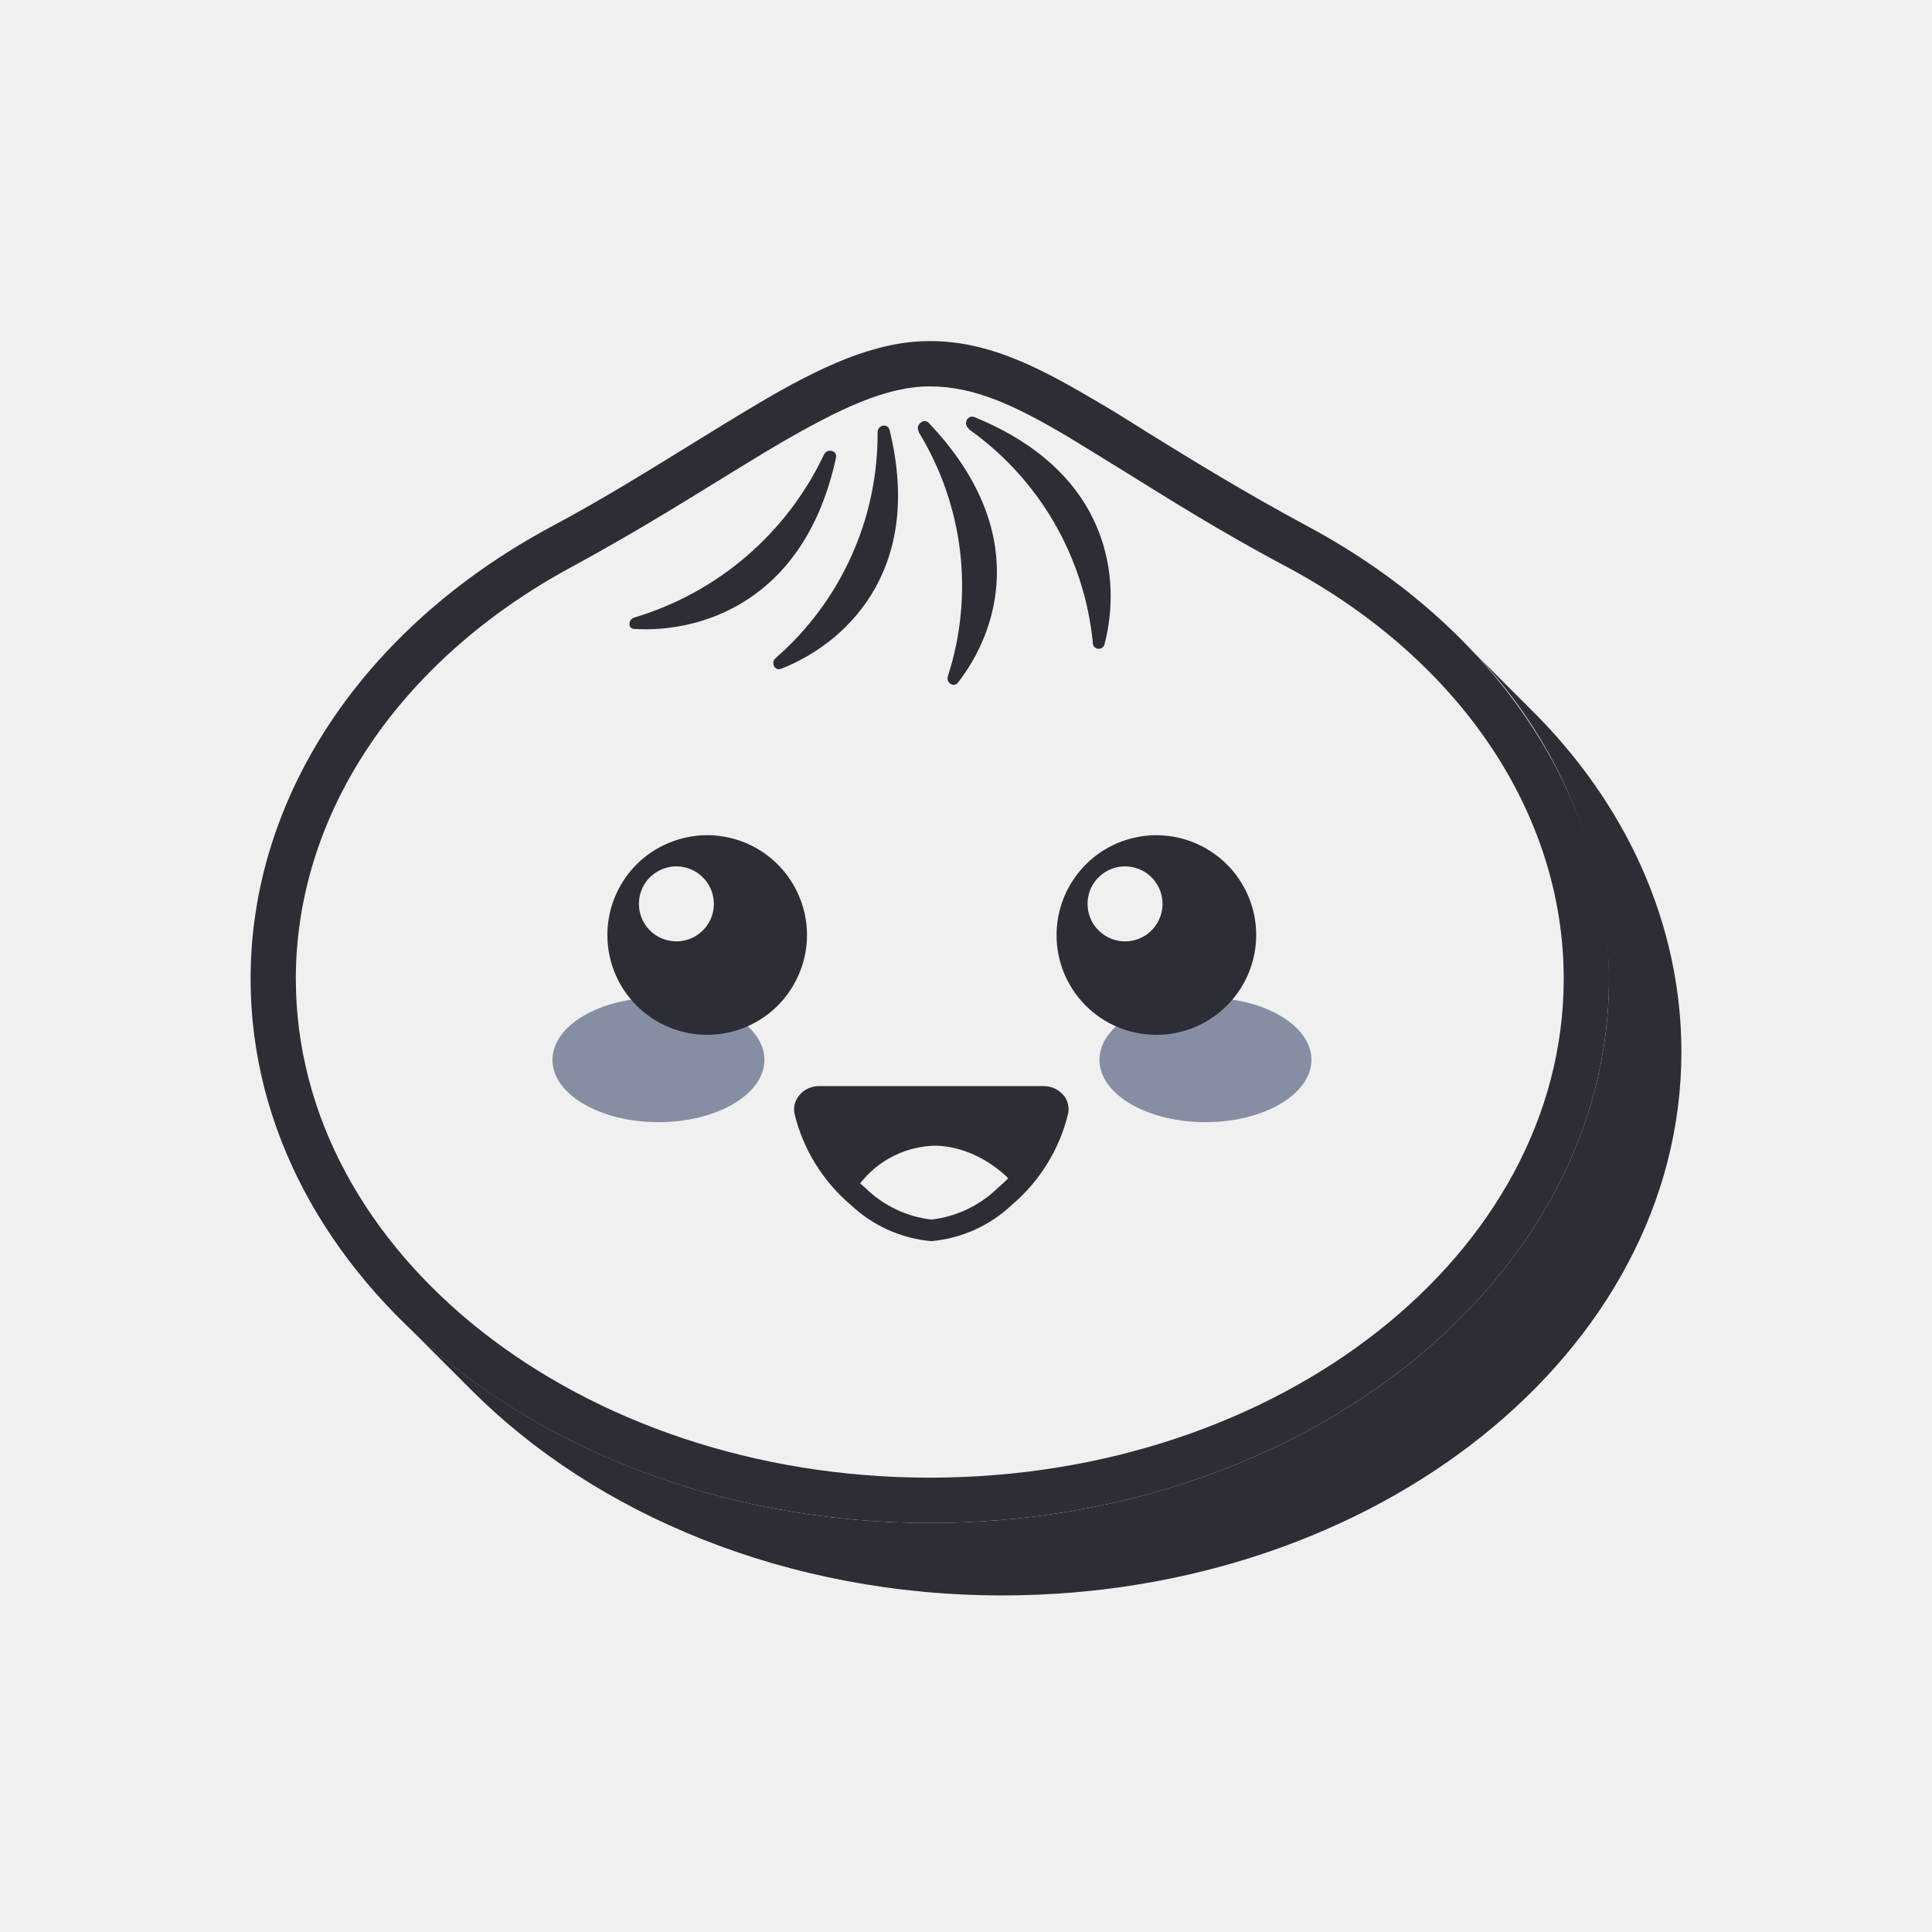
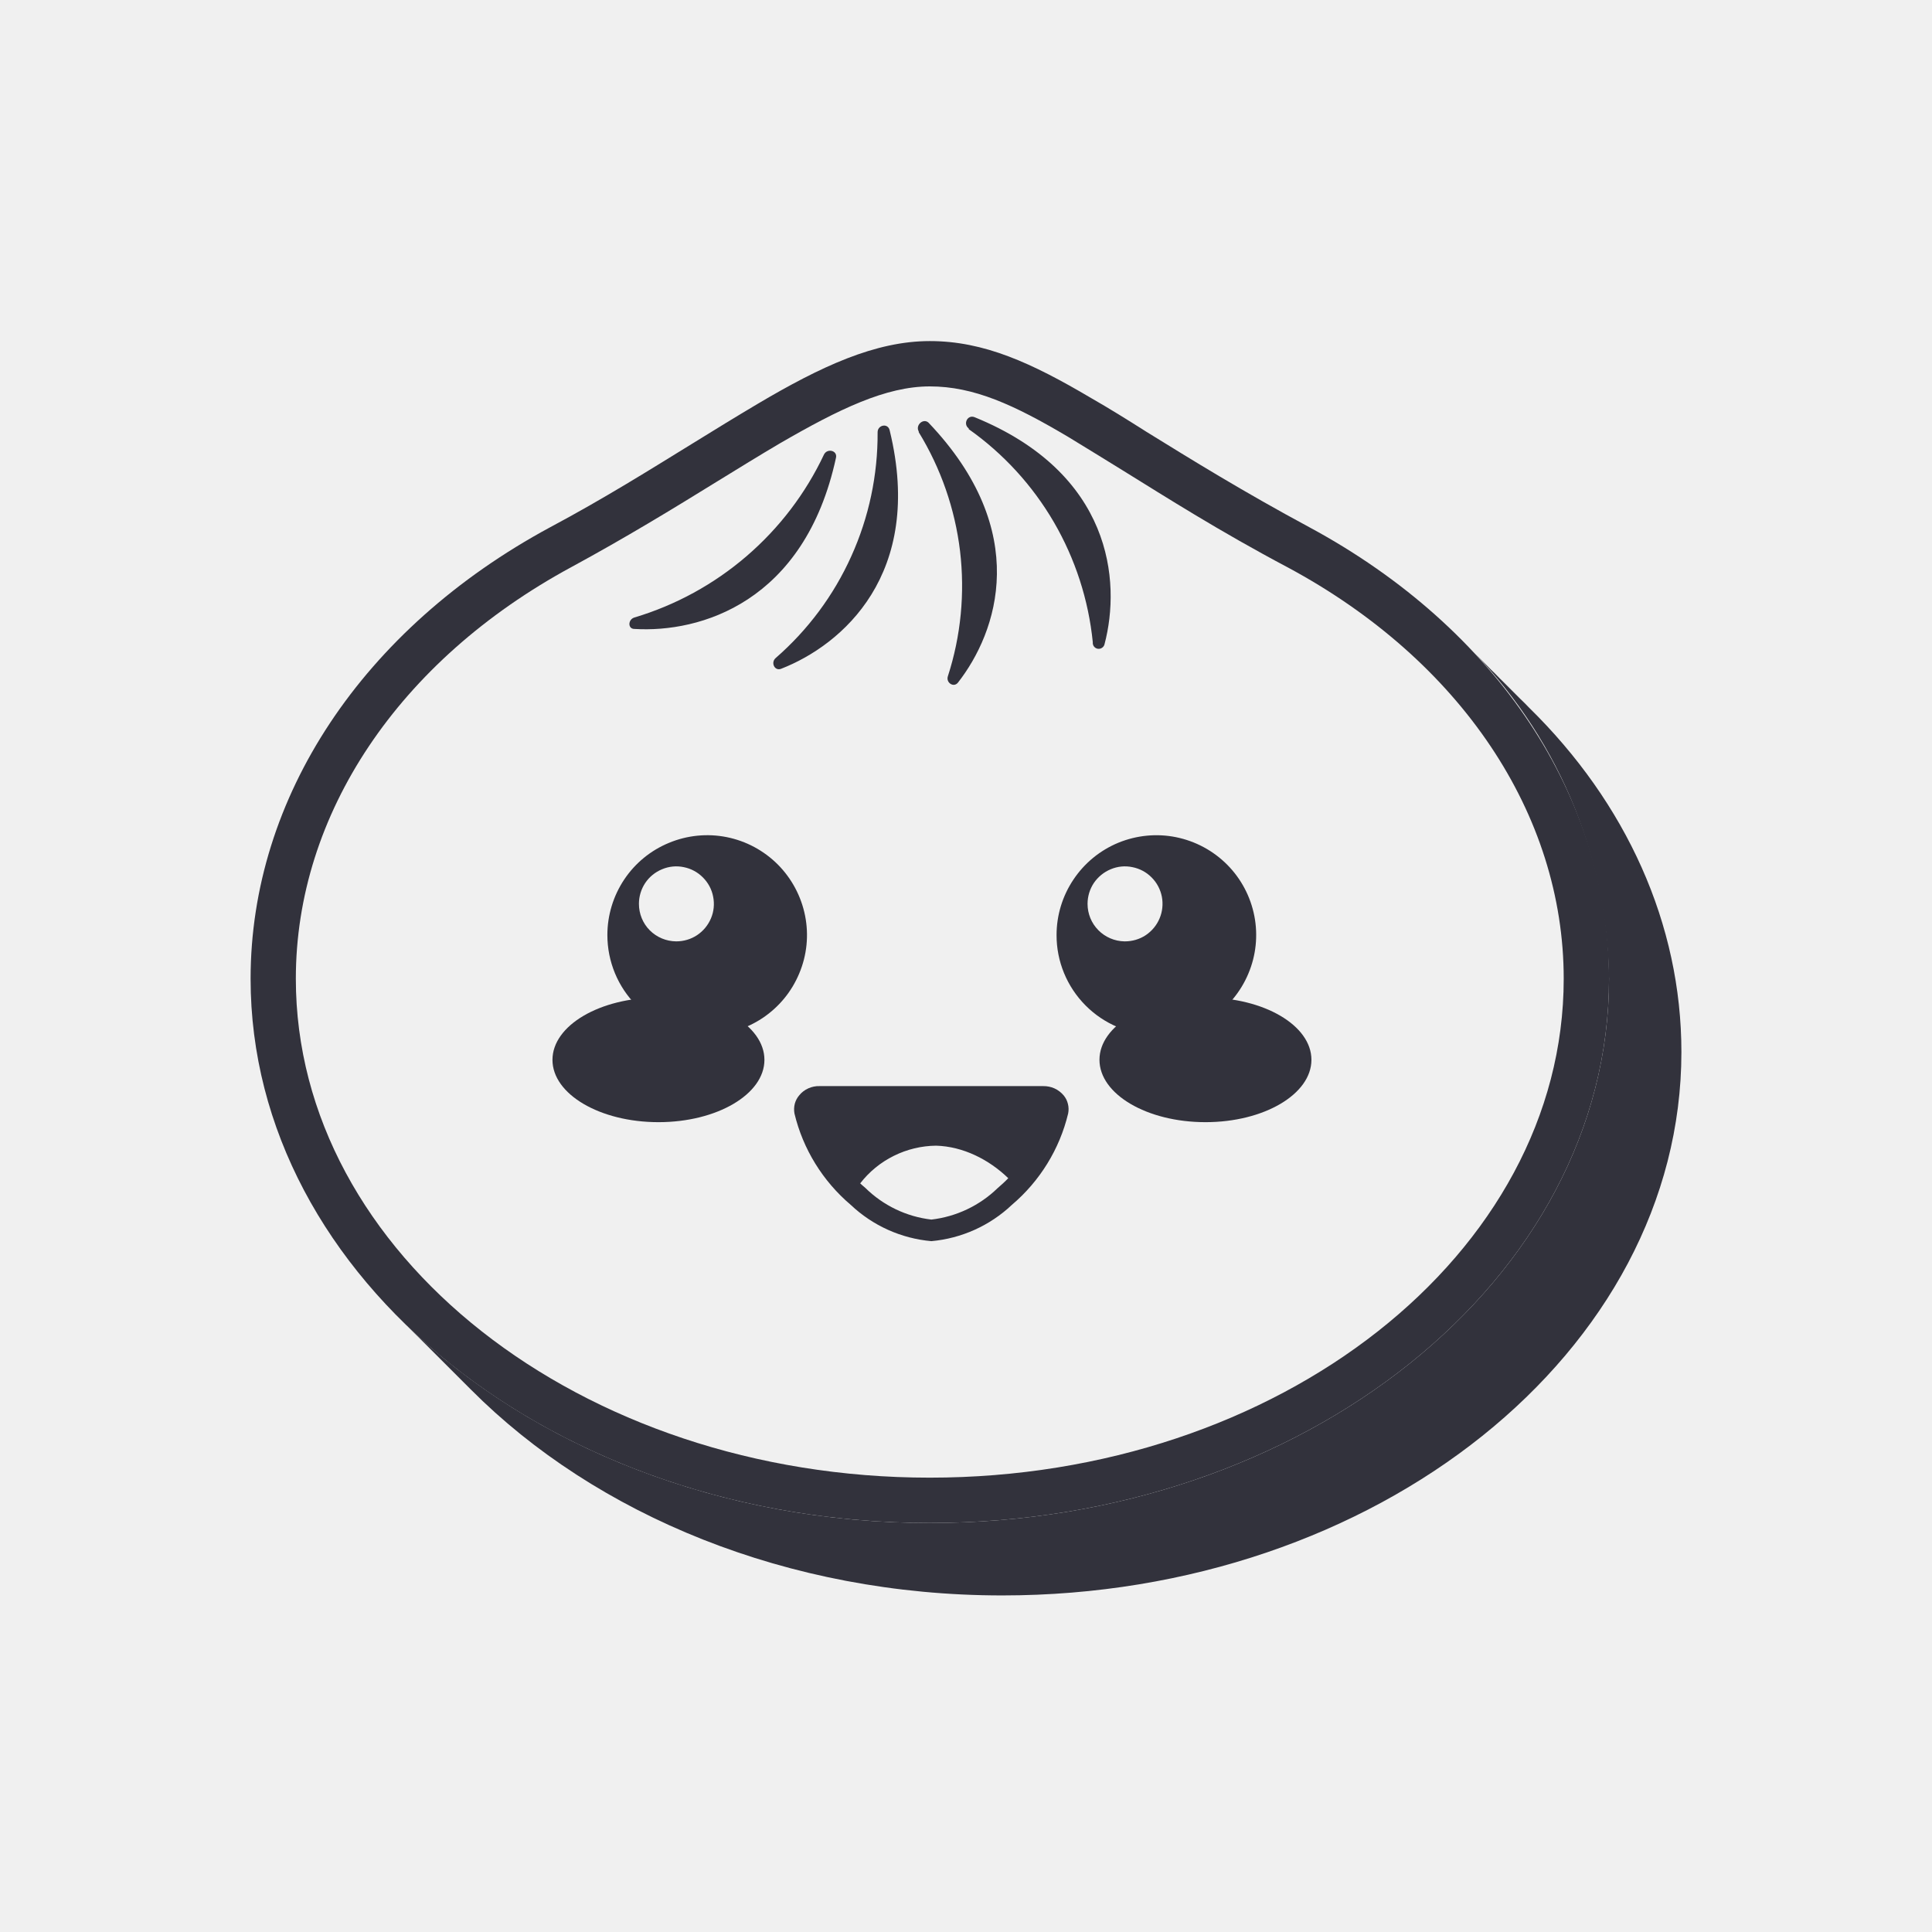
<svg xmlns="http://www.w3.org/2000/svg" width="24" height="24" viewBox="0 0 24 24" fill="none">
  <g clip-path="url(#clip0_12405_3859)">
-     <path d="M18.995 8.791C18.959 8.753 18.921 8.715 18.883 8.679C18.845 8.643 18.808 8.602 18.77 8.566C18.732 8.53 18.696 8.49 18.658 8.454C18.619 8.418 18.584 8.377 18.545 8.341C18.507 8.306 18.471 8.265 18.433 8.229C18.395 8.193 18.358 8.152 18.32 8.117C18.282 8.081 18.246 8.04 18.208 8.004C19.324 9.101 19.963 10.593 19.988 12.158C19.988 15.886 16.203 18.919 11.55 18.919C8.944 18.919 6.613 17.967 5.063 16.475L5.176 16.588L5.288 16.7L5.401 16.813L5.513 16.925L5.626 17.038L5.738 17.15L5.851 17.263C7.399 18.817 9.781 19.819 12.45 19.819C17.103 19.819 20.887 16.786 20.887 13.069C20.887 11.48 20.203 9.975 18.995 8.791Z" fill="#2D2D36" />
-     <path fill-rule="evenodd" clip-rule="evenodd" d="M10.902 5.369C10.905 5.901 10.794 6.426 10.575 6.91C10.357 7.395 10.036 7.826 9.635 8.175C9.572 8.231 9.622 8.339 9.703 8.308C10.461 8.013 11.485 7.131 11.053 5.351C11.035 5.25 10.902 5.277 10.902 5.369ZM11.413 5.369C11.688 5.818 11.863 6.322 11.926 6.845C11.988 7.368 11.937 7.899 11.775 8.4C11.748 8.479 11.845 8.546 11.899 8.481C12.392 7.851 12.821 6.6 11.534 5.25C11.469 5.191 11.368 5.282 11.413 5.36V5.369ZM12.034 5.331C12.465 5.636 12.826 6.03 13.092 6.487C13.357 6.943 13.522 7.451 13.575 7.977C13.573 7.996 13.578 8.015 13.589 8.03C13.601 8.046 13.618 8.056 13.636 8.059C13.655 8.062 13.675 8.058 13.69 8.047C13.706 8.037 13.717 8.02 13.721 8.002C13.928 7.216 13.811 5.878 12.108 5.183C12.018 5.146 11.96 5.268 12.034 5.322V5.331ZM7.88 7.671C8.393 7.518 8.868 7.258 9.274 6.909C9.68 6.56 10.008 6.13 10.236 5.646C10.277 5.565 10.405 5.596 10.385 5.686C9.995 7.487 8.693 7.862 7.883 7.813C7.797 7.815 7.799 7.696 7.88 7.671Z" fill="#2D2D36" />
-     <path d="M11.55 18.919C6.897 18.919 3.113 15.886 3.113 12.158C3.113 9.908 4.503 7.808 6.832 6.551C7.507 6.191 8.085 5.828 8.6 5.511C8.884 5.335 9.152 5.171 9.41 5.018C10.2 4.55 10.875 4.237 11.55 4.237C12.225 4.237 12.815 4.508 13.553 4.944C13.777 5.072 14.002 5.212 14.243 5.365C14.803 5.711 15.436 6.103 16.268 6.551C18.597 7.808 19.988 9.905 19.988 12.158C19.988 15.886 16.203 18.919 11.55 18.919ZM11.55 4.8C11.005 4.8 10.425 5.081 9.694 5.504C9.44 5.653 9.176 5.817 8.897 5.988C8.373 6.312 7.772 6.679 7.097 7.045C4.955 8.204 3.675 10.114 3.675 12.158C3.675 15.575 7.208 18.356 11.55 18.356C15.893 18.356 19.425 15.575 19.425 12.158C19.425 10.114 18.145 8.204 16 7.05C15.15 6.6 14.486 6.177 13.948 5.844C13.703 5.693 13.478 5.554 13.274 5.43C12.592 5.025 12.095 4.8 11.55 4.8Z" fill="#2D2D36" />
-     <path fill-rule="evenodd" clip-rule="evenodd" d="M12.716 14.624C12.917 14.387 13.062 14.105 13.136 13.8C13.139 13.776 13.137 13.751 13.129 13.728C13.121 13.704 13.109 13.683 13.091 13.666C13.074 13.648 13.053 13.635 13.03 13.627C13.007 13.618 12.983 13.615 12.958 13.618H10.182C10.157 13.615 10.133 13.617 10.109 13.626C10.086 13.634 10.065 13.647 10.047 13.665C10.03 13.682 10.017 13.704 10.009 13.727C10.001 13.751 9.999 13.775 10.002 13.8C10.085 14.15 10.261 14.47 10.509 14.727C10.631 14.547 10.794 14.397 10.985 14.291C11.181 14.182 11.4 14.123 11.624 14.117C11.834 14.124 12.04 14.174 12.229 14.263C12.414 14.35 12.579 14.473 12.716 14.624Z" fill="#2D2D36" />
-     <path fill-rule="evenodd" clip-rule="evenodd" d="M10.569 14.968C10.842 15.226 11.195 15.385 11.57 15.418C11.944 15.384 12.296 15.226 12.569 14.968C12.917 14.673 13.163 14.275 13.269 13.832C13.277 13.792 13.276 13.752 13.266 13.713C13.257 13.674 13.238 13.637 13.213 13.607C13.181 13.57 13.143 13.54 13.098 13.52C13.055 13.501 13.007 13.491 12.958 13.492H10.182C10.134 13.49 10.086 13.5 10.041 13.52C9.997 13.54 9.958 13.569 9.928 13.607C9.902 13.637 9.883 13.674 9.873 13.712C9.863 13.751 9.862 13.792 9.869 13.832C9.975 14.275 10.221 14.673 10.569 14.968ZM10.135 13.773C10.137 13.768 10.146 13.753 10.182 13.753L12.958 13.757C12.967 13.756 12.976 13.758 12.984 13.761C12.992 13.765 12.998 13.77 13.003 13.777C12.942 14.028 12.829 14.261 12.675 14.464C12.389 14.193 12.011 14.011 11.617 14.005C11.406 14.007 11.198 14.055 11.008 14.147C10.82 14.238 10.654 14.369 10.522 14.53C10.337 14.312 10.204 14.053 10.135 13.773ZM10.664 14.68C10.671 14.687 10.678 14.694 10.686 14.7C10.797 14.556 10.94 14.439 11.104 14.358C11.267 14.277 11.446 14.234 11.629 14.232C11.964 14.242 12.284 14.403 12.525 14.636C12.483 14.68 12.438 14.721 12.391 14.761C12.168 14.977 11.879 15.114 11.57 15.15C11.26 15.114 10.971 14.975 10.749 14.756C10.72 14.732 10.691 14.706 10.664 14.68Z" fill="#2D2D36" />
-     <path d="M14.975 13.94C15.701 13.94 16.291 13.593 16.291 13.165C16.291 12.738 15.701 12.392 14.975 12.392C14.248 12.392 13.658 12.738 13.658 13.165C13.658 13.593 14.248 13.94 14.975 13.94Z" fill="#868EA3" />
-     <path d="M8.18 13.94C7.453 13.94 6.863 13.593 6.863 13.166C6.863 12.738 7.453 12.392 8.18 12.392C8.907 12.392 9.496 12.738 9.496 13.166C9.496 13.593 8.907 13.94 8.18 13.94Z" fill="#868EA3" />
-     <path fill-rule="evenodd" clip-rule="evenodd" d="M9.472 12.647C9.268 12.783 9.028 12.855 8.782 12.855C8.454 12.854 8.139 12.723 7.907 12.491C7.675 12.259 7.545 11.944 7.545 11.615C7.545 11.37 7.618 11.13 7.754 10.926C7.89 10.722 8.084 10.563 8.311 10.47C8.537 10.376 8.787 10.351 9.027 10.399C9.268 10.447 9.489 10.566 9.662 10.739C9.835 10.913 9.953 11.134 10.001 11.375C10.049 11.615 10.024 11.865 9.929 12.091C9.835 12.318 9.676 12.511 9.472 12.647ZM15.047 12.65C14.842 12.786 14.601 12.857 14.356 12.855C14.028 12.853 13.715 12.722 13.484 12.489C13.254 12.257 13.124 11.943 13.125 11.615C13.125 11.37 13.198 11.13 13.335 10.926C13.471 10.722 13.665 10.563 13.892 10.469C14.119 10.376 14.369 10.351 14.61 10.4C14.851 10.449 15.072 10.568 15.245 10.742C15.418 10.916 15.535 11.138 15.582 11.379C15.629 11.62 15.603 11.87 15.507 12.096C15.412 12.322 15.252 12.515 15.047 12.65ZM8.659 11.617C8.582 11.668 8.492 11.694 8.4 11.694C8.277 11.693 8.159 11.644 8.072 11.557C7.985 11.47 7.937 11.351 7.937 11.228C7.937 11.136 7.964 11.046 8.015 10.969C8.066 10.893 8.139 10.833 8.225 10.798C8.31 10.762 8.404 10.753 8.494 10.772C8.584 10.79 8.667 10.834 8.732 10.9C8.797 10.965 8.842 11.048 8.859 11.139C8.877 11.229 8.868 11.323 8.832 11.408C8.796 11.493 8.736 11.566 8.659 11.617ZM14.233 11.617C14.156 11.668 14.066 11.694 13.973 11.694H13.969C13.846 11.692 13.73 11.642 13.644 11.555C13.558 11.468 13.51 11.351 13.51 11.228C13.51 11.136 13.537 11.046 13.588 10.969C13.64 10.893 13.713 10.833 13.798 10.798C13.883 10.762 13.977 10.753 14.067 10.772C14.158 10.79 14.241 10.834 14.306 10.9C14.371 10.965 14.415 11.048 14.433 11.139C14.45 11.229 14.441 11.323 14.405 11.408C14.37 11.493 14.309 11.566 14.233 11.617Z" fill="#2D2D36" />
+     <path d="M18.995 8.791C18.959 8.753 18.921 8.715 18.883 8.679C18.845 8.643 18.808 8.602 18.77 8.566C18.732 8.53 18.696 8.49 18.658 8.454C18.619 8.418 18.584 8.377 18.545 8.341C18.507 8.306 18.471 8.265 18.433 8.229C18.395 8.193 18.358 8.152 18.32 8.117C18.282 8.081 18.246 8.04 18.208 8.004C19.324 9.101 19.963 10.593 19.988 12.158C19.988 15.886 16.203 18.919 11.55 18.919C8.944 18.919 6.613 17.967 5.063 16.475L5.176 16.588L5.288 16.7L5.401 16.813L5.513 16.925L5.626 17.038L5.738 17.15L5.851 17.263C7.399 18.817 9.781 19.819 12.45 19.819C17.103 19.819 20.887 16.786 20.887 13.069C20.887 11.48 20.203 9.975 18.995 8.791Z" fill="#32323C" />
+     <path fill-rule="evenodd" clip-rule="evenodd" d="M10.902 5.369C10.905 5.901 10.794 6.426 10.575 6.91C10.357 7.395 10.036 7.826 9.635 8.175C9.572 8.231 9.622 8.339 9.703 8.308C10.461 8.013 11.485 7.131 11.053 5.351C11.035 5.25 10.902 5.277 10.902 5.369ZM11.413 5.369C11.688 5.818 11.863 6.322 11.926 6.845C11.988 7.368 11.937 7.899 11.775 8.4C11.748 8.479 11.845 8.546 11.899 8.481C12.392 7.851 12.821 6.6 11.534 5.25C11.469 5.191 11.368 5.282 11.413 5.36V5.369ZM12.034 5.331C12.465 5.636 12.826 6.03 13.092 6.487C13.357 6.943 13.522 7.451 13.575 7.977C13.573 7.996 13.578 8.015 13.589 8.03C13.601 8.046 13.618 8.056 13.636 8.059C13.655 8.062 13.675 8.058 13.69 8.047C13.706 8.037 13.717 8.02 13.721 8.002C13.928 7.216 13.811 5.878 12.108 5.183C12.018 5.146 11.96 5.268 12.034 5.322V5.331ZM7.88 7.671C8.393 7.518 8.868 7.258 9.274 6.909C9.68 6.56 10.008 6.13 10.236 5.646C10.277 5.565 10.405 5.596 10.385 5.686C9.995 7.487 8.693 7.862 7.883 7.813C7.797 7.815 7.799 7.696 7.88 7.671Z" fill="#32323C" />
+     <path d="M11.55 18.919C6.897 18.919 3.113 15.886 3.113 12.158C3.113 9.908 4.503 7.808 6.832 6.551C7.507 6.191 8.085 5.828 8.6 5.511C8.884 5.335 9.152 5.171 9.41 5.018C10.2 4.55 10.875 4.237 11.55 4.237C12.225 4.237 12.815 4.508 13.553 4.944C13.777 5.072 14.002 5.212 14.243 5.365C14.803 5.711 15.436 6.103 16.268 6.551C18.597 7.808 19.988 9.905 19.988 12.158C19.988 15.886 16.203 18.919 11.55 18.919ZM11.55 4.8C11.005 4.8 10.425 5.081 9.694 5.504C9.44 5.653 9.176 5.817 8.897 5.988C8.373 6.312 7.772 6.679 7.097 7.045C4.955 8.204 3.675 10.114 3.675 12.158C3.675 15.575 7.208 18.356 11.55 18.356C15.893 18.356 19.425 15.575 19.425 12.158C19.425 10.114 18.145 8.204 16 7.05C15.15 6.6 14.486 6.177 13.948 5.844C13.703 5.693 13.478 5.554 13.274 5.43C12.592 5.025 12.095 4.8 11.55 4.8Z" fill="#32323C" />
+     <path fill-rule="evenodd" clip-rule="evenodd" d="M12.716 14.624C12.917 14.387 13.062 14.105 13.136 13.8C13.139 13.776 13.137 13.751 13.129 13.728C13.121 13.704 13.109 13.683 13.091 13.666C13.074 13.648 13.053 13.635 13.03 13.627C13.007 13.618 12.983 13.615 12.958 13.618H10.182C10.157 13.615 10.133 13.617 10.109 13.626C10.086 13.634 10.065 13.647 10.047 13.665C10.03 13.682 10.017 13.704 10.009 13.727C10.001 13.751 9.999 13.775 10.002 13.8C10.085 14.15 10.261 14.47 10.509 14.727C10.631 14.547 10.794 14.397 10.985 14.291C11.181 14.182 11.4 14.123 11.624 14.117C11.834 14.124 12.04 14.174 12.229 14.263C12.414 14.35 12.579 14.473 12.716 14.624Z" fill="#32323C" />
+     <path fill-rule="evenodd" clip-rule="evenodd" d="M10.569 14.968C10.842 15.226 11.195 15.385 11.57 15.418C11.944 15.384 12.296 15.226 12.569 14.968C12.917 14.673 13.163 14.275 13.269 13.832C13.277 13.792 13.276 13.752 13.266 13.713C13.257 13.674 13.238 13.637 13.213 13.607C13.181 13.57 13.143 13.54 13.098 13.52C13.055 13.501 13.007 13.491 12.958 13.492H10.182C10.134 13.49 10.086 13.5 10.041 13.52C9.997 13.54 9.958 13.569 9.928 13.607C9.902 13.637 9.883 13.674 9.873 13.712C9.863 13.751 9.862 13.792 9.869 13.832C9.975 14.275 10.221 14.673 10.569 14.968ZM10.135 13.773C10.137 13.768 10.146 13.753 10.182 13.753L12.958 13.757C12.967 13.756 12.976 13.758 12.984 13.761C12.992 13.765 12.998 13.77 13.003 13.777C12.942 14.028 12.829 14.261 12.675 14.464C12.389 14.193 12.011 14.011 11.617 14.005C11.406 14.007 11.198 14.055 11.008 14.147C10.82 14.238 10.654 14.369 10.522 14.53C10.337 14.312 10.204 14.053 10.135 13.773ZM10.664 14.68C10.671 14.687 10.678 14.694 10.686 14.7C10.797 14.556 10.94 14.439 11.104 14.358C11.267 14.277 11.446 14.234 11.629 14.232C11.964 14.242 12.284 14.403 12.525 14.636C12.483 14.68 12.438 14.721 12.391 14.761C12.168 14.977 11.879 15.114 11.57 15.15C11.26 15.114 10.971 14.975 10.749 14.756C10.72 14.732 10.691 14.706 10.664 14.68Z" fill="#32323C" />
+     <path d="M14.975 13.94C15.701 13.94 16.291 13.593 16.291 13.165C16.291 12.738 15.701 12.392 14.975 12.392C14.248 12.392 13.658 12.738 13.658 13.165C13.658 13.593 14.248 13.94 14.975 13.94Z" fill="#32323C" />
+     <path d="M8.18 13.94C7.453 13.94 6.863 13.593 6.863 13.166C6.863 12.738 7.453 12.392 8.18 12.392C8.907 12.392 9.496 12.738 9.496 13.166C9.496 13.593 8.907 13.94 8.18 13.94Z" fill="#32323C" />
+     <path fill-rule="evenodd" clip-rule="evenodd" d="M9.472 12.647C9.268 12.783 9.028 12.855 8.782 12.855C8.454 12.854 8.139 12.723 7.907 12.491C7.675 12.259 7.545 11.944 7.545 11.615C7.545 11.37 7.618 11.13 7.754 10.926C7.89 10.722 8.084 10.563 8.311 10.47C8.537 10.376 8.787 10.351 9.027 10.399C9.268 10.447 9.489 10.566 9.662 10.739C9.835 10.913 9.953 11.134 10.001 11.375C10.049 11.615 10.024 11.865 9.929 12.091C9.835 12.318 9.676 12.511 9.472 12.647ZM15.047 12.65C14.842 12.786 14.601 12.857 14.356 12.855C14.028 12.853 13.715 12.722 13.484 12.489C13.254 12.257 13.124 11.943 13.125 11.615C13.125 11.37 13.198 11.13 13.335 10.926C13.471 10.722 13.665 10.563 13.892 10.469C14.119 10.376 14.369 10.351 14.61 10.4C14.851 10.449 15.072 10.568 15.245 10.742C15.418 10.916 15.535 11.138 15.582 11.379C15.629 11.62 15.603 11.87 15.507 12.096C15.412 12.322 15.252 12.515 15.047 12.65ZM8.659 11.617C8.582 11.668 8.492 11.694 8.4 11.694C8.277 11.693 8.159 11.644 8.072 11.557C7.985 11.47 7.937 11.351 7.937 11.228C7.937 11.136 7.964 11.046 8.015 10.969C8.066 10.893 8.139 10.833 8.225 10.798C8.31 10.762 8.404 10.753 8.494 10.772C8.584 10.79 8.667 10.834 8.732 10.9C8.797 10.965 8.842 11.048 8.859 11.139C8.877 11.229 8.868 11.323 8.832 11.408C8.796 11.493 8.736 11.566 8.659 11.617ZM14.233 11.617C14.156 11.668 14.066 11.694 13.973 11.694H13.969C13.846 11.692 13.73 11.642 13.644 11.555C13.558 11.468 13.51 11.351 13.51 11.228C13.51 11.136 13.537 11.046 13.588 10.969C13.64 10.893 13.713 10.833 13.798 10.798C13.883 10.762 13.977 10.753 14.067 10.772C14.158 10.79 14.241 10.834 14.306 10.9C14.371 10.965 14.415 11.048 14.433 11.139C14.45 11.229 14.441 11.323 14.405 11.408C14.37 11.493 14.309 11.566 14.233 11.617Z" fill="#32323C" />
  </g>
  <defs>
    <clipPath id="clip0_12405_3859">
      <rect width="18" height="15.75" fill="white" transform="translate(3 4.125)" />
    </clipPath>
  </defs>
</svg>
